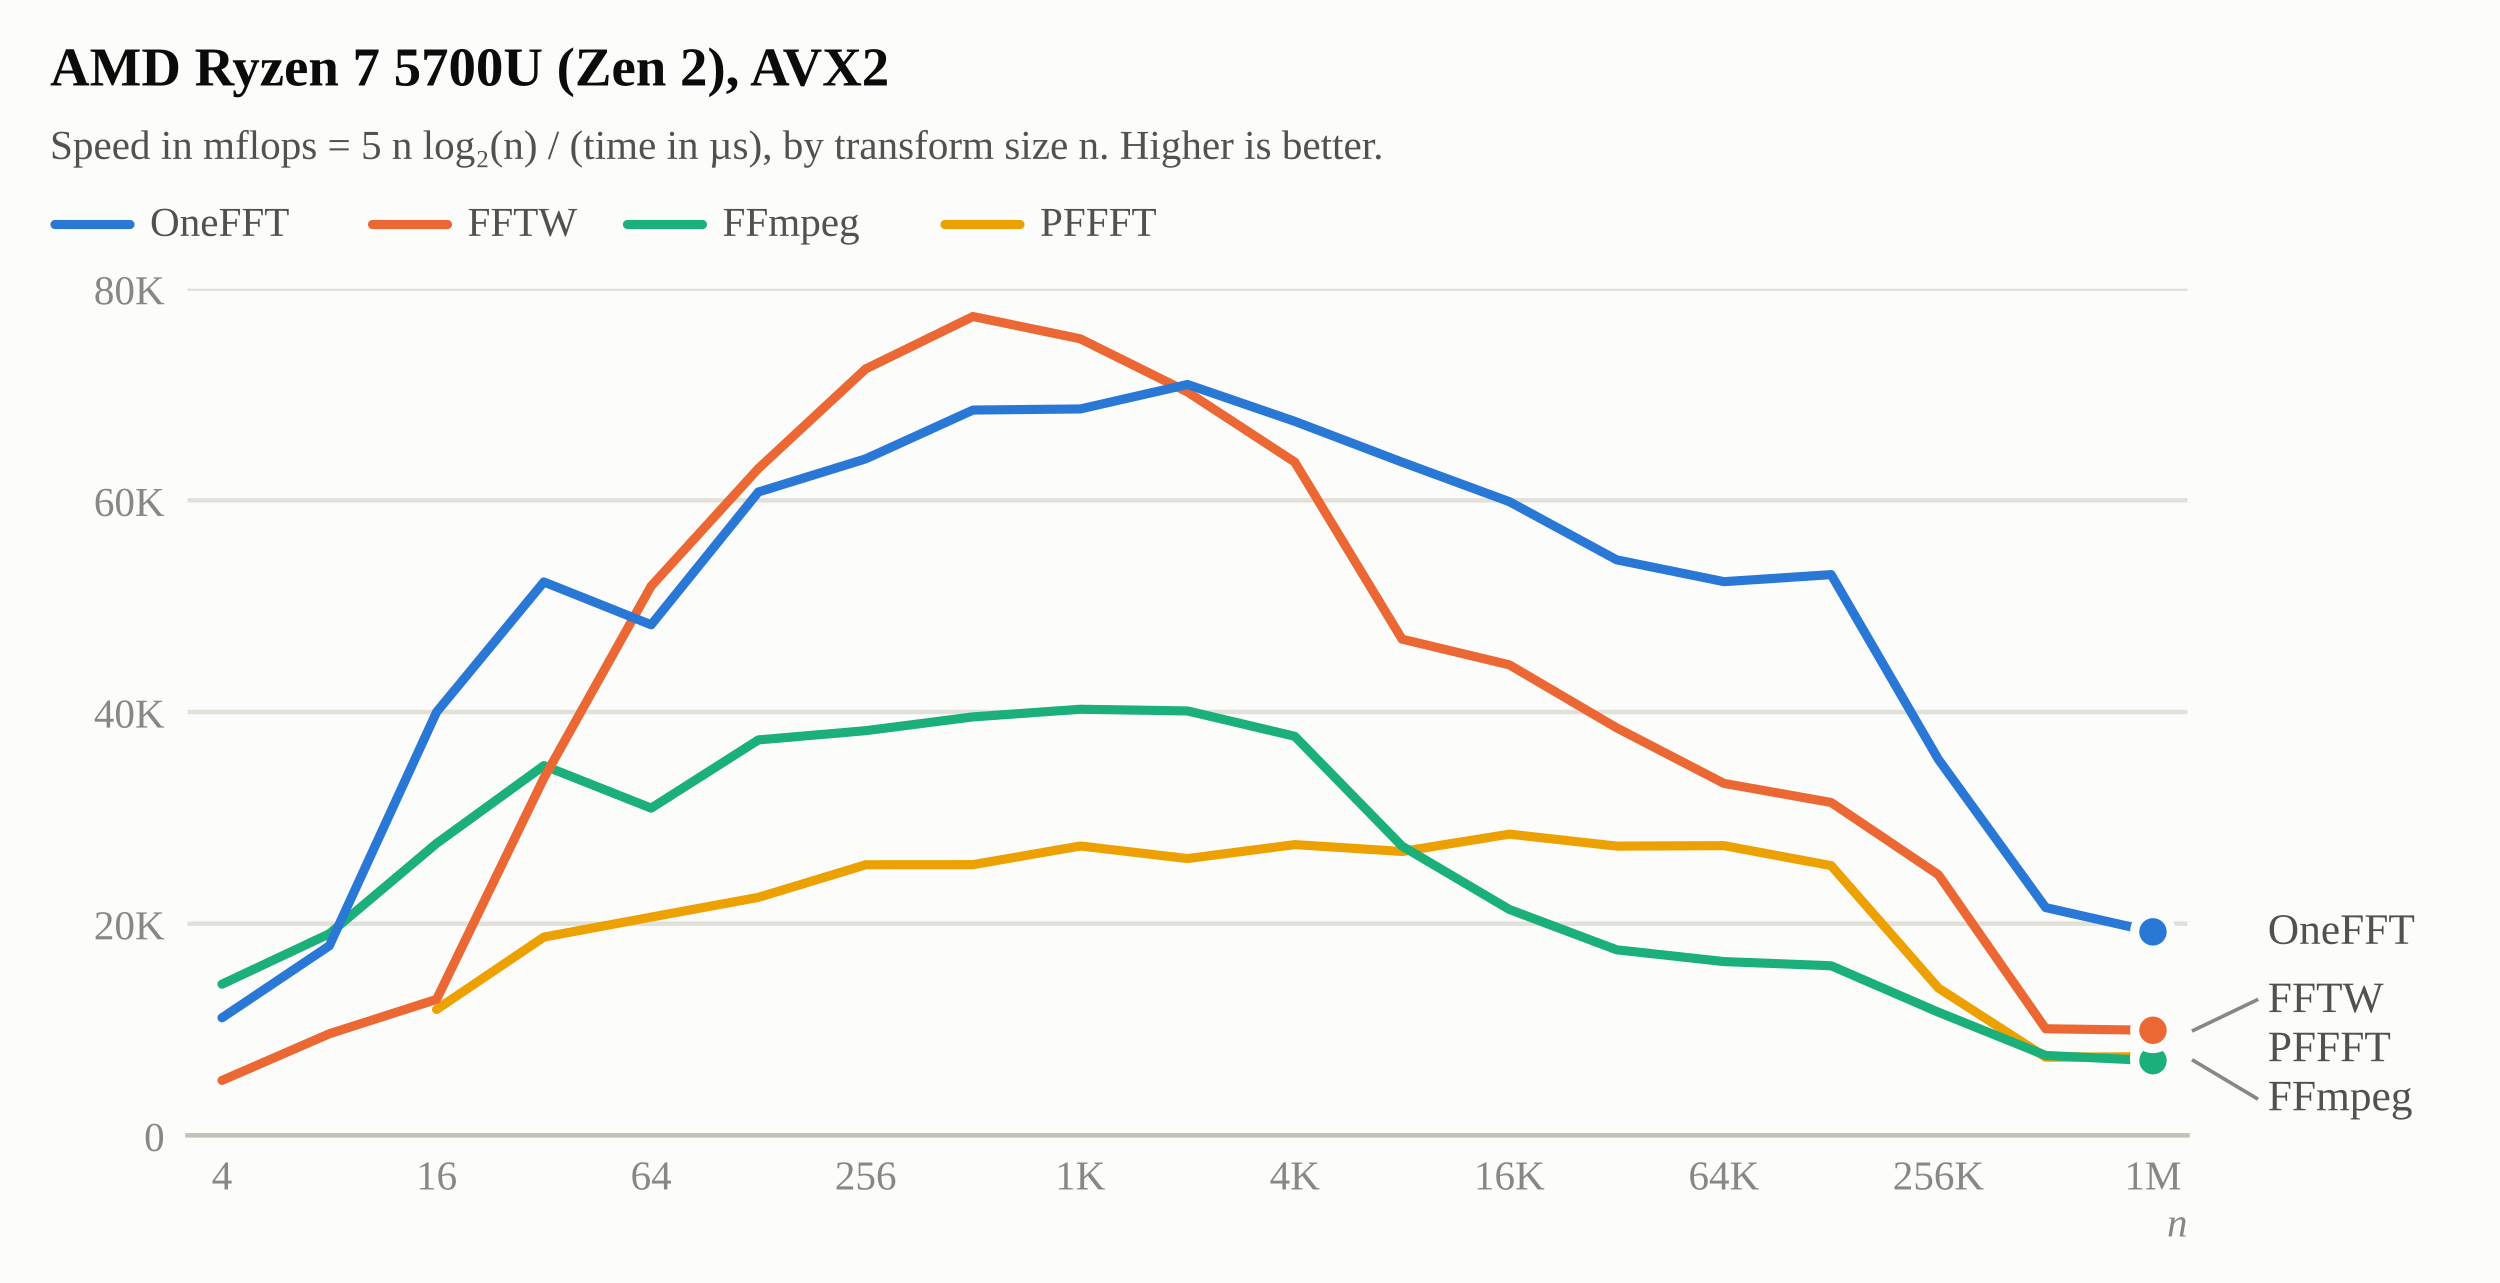
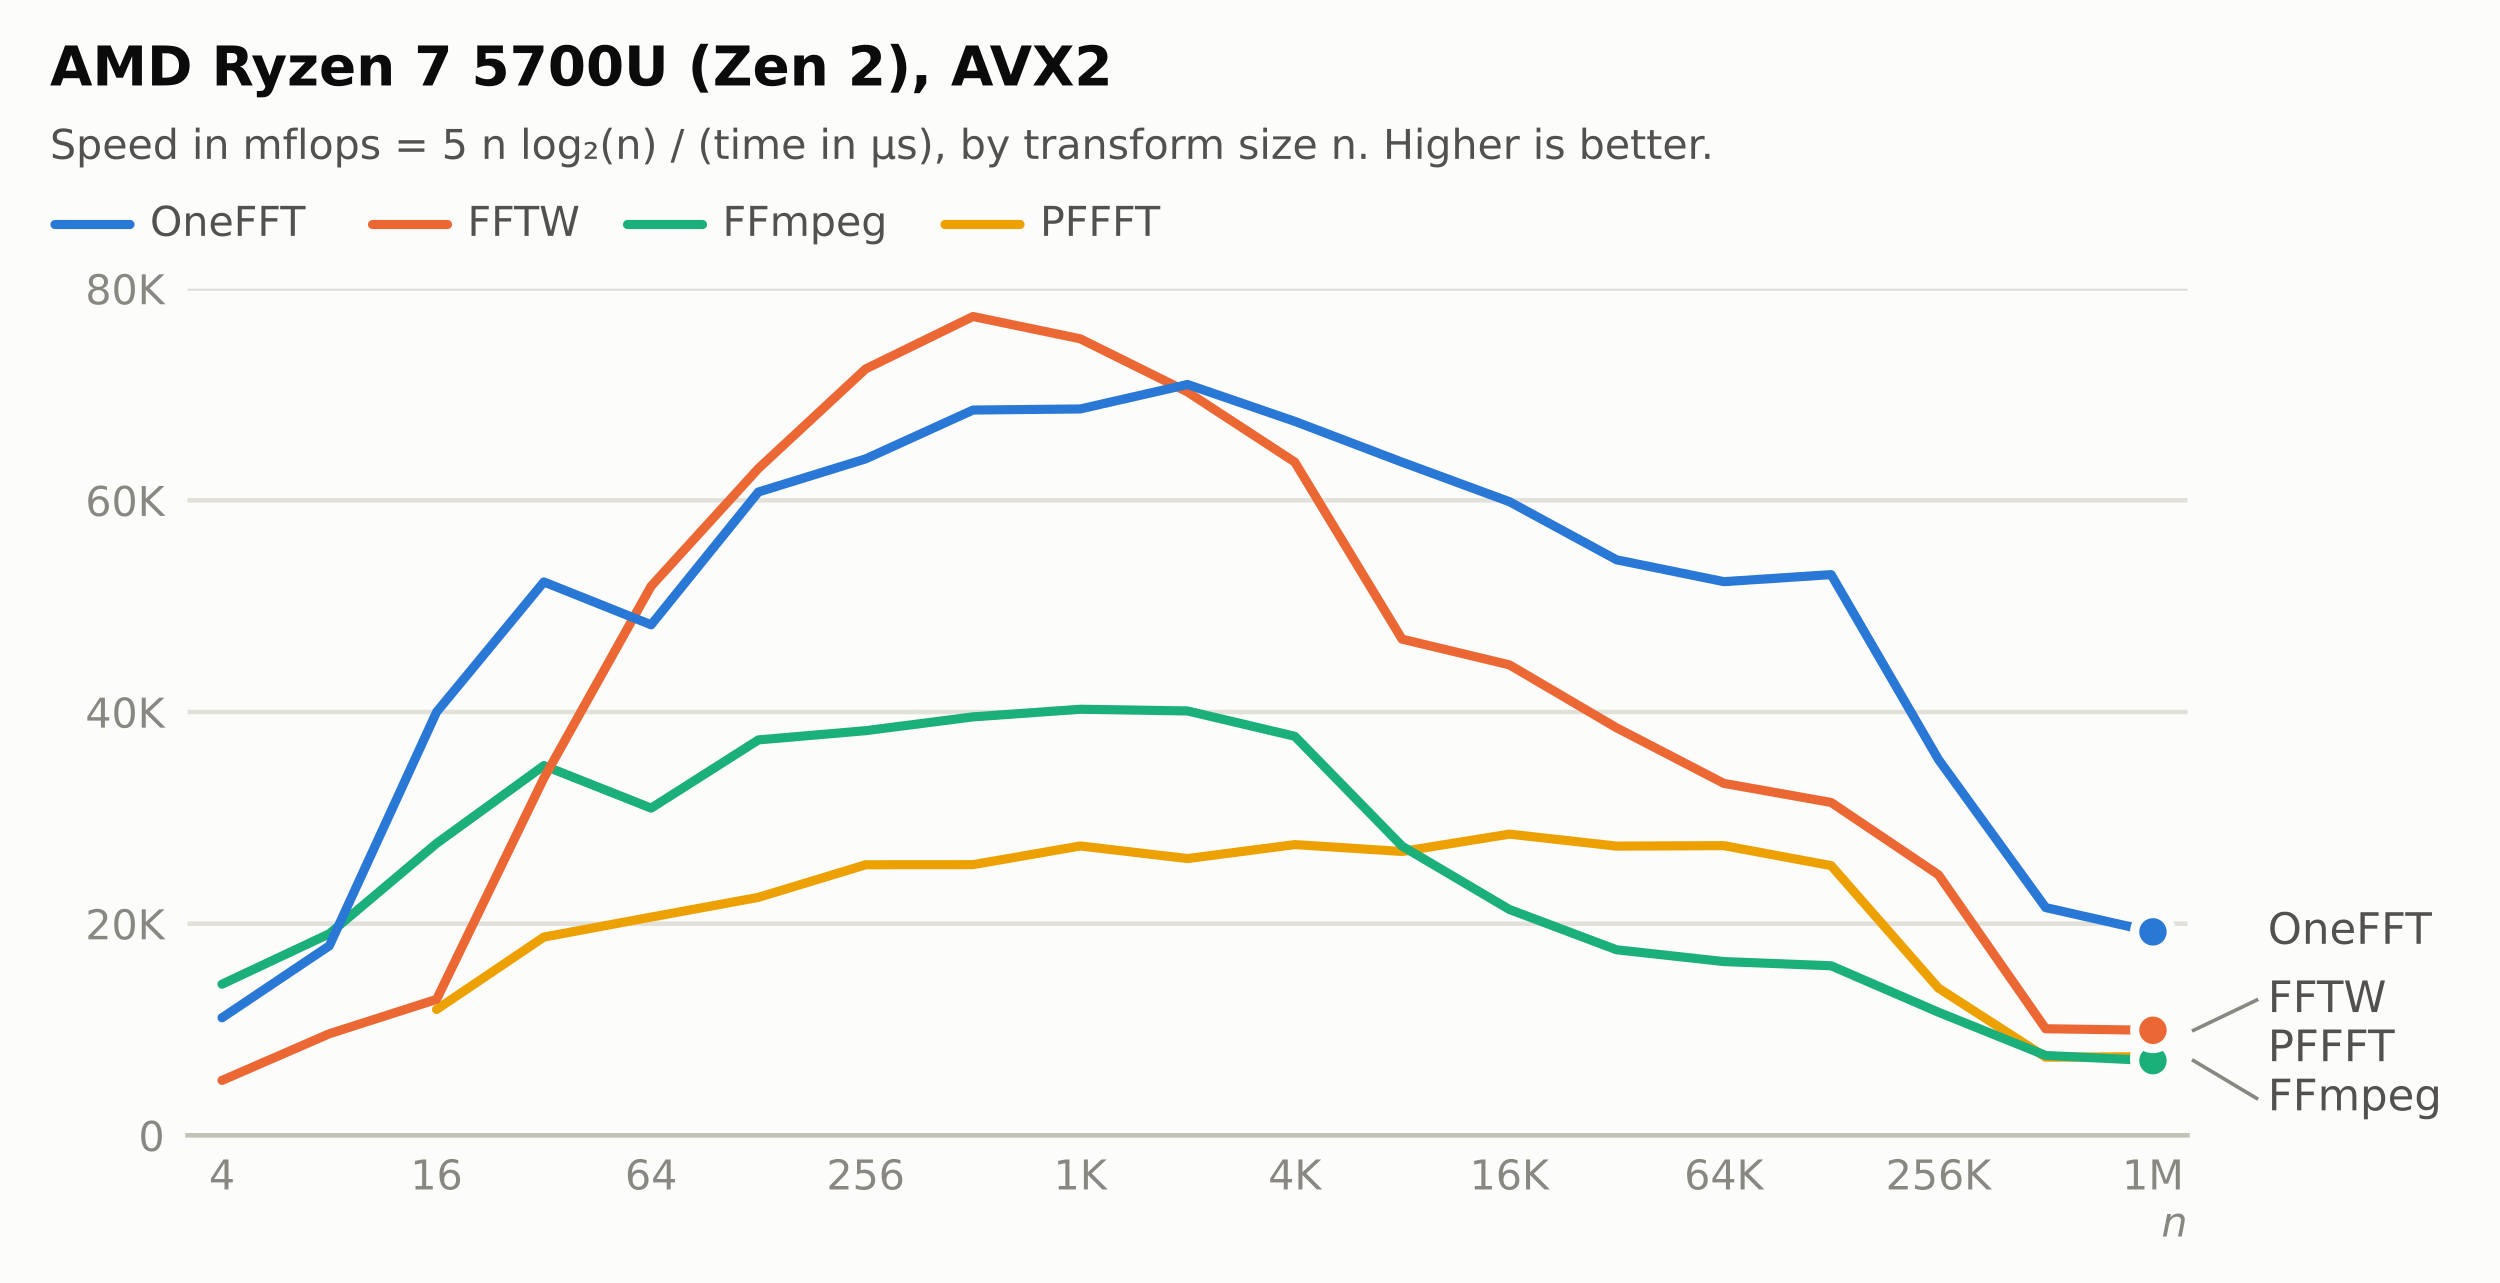
<svg xmlns="http://www.w3.org/2000/svg" xmlns:xlink="http://www.w3.org/1999/xlink" width="547.2pt" height="280.8pt" viewBox="0 0 547.2 280.8" version="1.1">
  <defs>
    <style type="text/css">*{stroke-linejoin: round; stroke-linecap: butt}</style>
  </defs>
  <g id="figure_1">
    <g id="patch_1">
      <path d="M 0 280.8  L 547.2 280.8  L 547.2 0  L 0 0  z " style="fill: #fcfcfb" />
    </g>
    <g id="axes_1">
      <g id="patch_2">
        <path d="M 41.04 248.508  L 478.8 248.508  L 478.8 63.18  L 41.04 63.18  z " style="fill: #fcfcfb" />
      </g>
      <g id="matplotlib.axis_1">
        <g id="xtick_1">
          <g id="line2d_1" />
          <g id="text_1">
-             <text style="font-size: 9px; font-family: system-ui, -apple-system, 'Segoe UI', system-ui, -apple-system, 'Segoe UI', 'system-ui, -apple-system, 'Segoe UI', 'DejaVu Sans', sans-serif', sans-serif, sans-serif; text-anchor: middle; fill: #898781" x="48.599" y="260.347" transform="rotate(-0 48.59891 260.3466)">4</text>
+             <text style="font-size: 9px; font-family: system-ui, -apple-system, 'Segoe UI', 'DejaVu Sans', sans-serif; text-anchor: middle; fill: #898781" x="48.599" y="260.347" transform="rotate(-0 48.59891 260.3466)">4</text>
          </g>
        </g>
        <g id="xtick_2">
          <g id="line2d_2" />
          <g id="text_2">
-             <text style="font-size: 9px; font-family: system-ui, -apple-system, 'Segoe UI', system-ui, -apple-system, 'Segoe UI', 'system-ui, -apple-system, 'Segoe UI', 'DejaVu Sans', sans-serif', sans-serif, sans-serif; text-anchor: middle; fill: #898781" x="95.559" y="260.347" transform="rotate(-0 95.55915 260.3466)">16</text>
+             <text style="font-size: 9px; font-family: system-ui, -apple-system, 'Segoe UI', 'DejaVu Sans', sans-serif; text-anchor: middle; fill: #898781" x="95.559" y="260.347" transform="rotate(-0 95.55915 260.3466)">16</text>
          </g>
        </g>
        <g id="xtick_3">
          <g id="line2d_3" />
          <g id="text_3">
-             <text style="font-size: 9px; font-family: system-ui, -apple-system, 'Segoe UI', system-ui, -apple-system, 'Segoe UI', 'system-ui, -apple-system, 'Segoe UI', 'DejaVu Sans', sans-serif', sans-serif, sans-serif; text-anchor: middle; fill: #898781" x="142.519" y="260.347" transform="rotate(-0 142.5194 260.3466)">64</text>
+             <text style="font-size: 9px; font-family: system-ui, -apple-system, 'Segoe UI', 'DejaVu Sans', sans-serif; text-anchor: middle; fill: #898781" x="142.519" y="260.347" transform="rotate(-0 142.5194 260.3466)">64</text>
          </g>
        </g>
        <g id="xtick_4">
          <g id="line2d_4" />
          <g id="text_4">
-             <text style="font-size: 9px; font-family: system-ui, -apple-system, 'Segoe UI', system-ui, -apple-system, 'Segoe UI', 'system-ui, -apple-system, 'Segoe UI', 'DejaVu Sans', sans-serif', sans-serif, sans-serif; text-anchor: middle; fill: #898781" x="189.48" y="260.347" transform="rotate(-0 189.4796 260.3466)">256</text>
+             <text style="font-size: 9px; font-family: system-ui, -apple-system, 'Segoe UI', 'DejaVu Sans', sans-serif; text-anchor: middle; fill: #898781" x="189.48" y="260.347" transform="rotate(-0 189.4796 260.3466)">256</text>
          </g>
        </g>
        <g id="xtick_5">
          <g id="line2d_5" />
          <g id="text_5">
-             <text style="font-size: 9px; font-family: system-ui, -apple-system, 'Segoe UI', system-ui, -apple-system, 'Segoe UI', 'system-ui, -apple-system, 'Segoe UI', 'DejaVu Sans', sans-serif', sans-serif, sans-serif; text-anchor: middle; fill: #898781" x="236.44" y="260.347" transform="rotate(-0 236.4399 260.3466)">1K</text>
+             <text style="font-size: 9px; font-family: system-ui, -apple-system, 'Segoe UI', 'DejaVu Sans', sans-serif; text-anchor: middle; fill: #898781" x="236.44" y="260.347" transform="rotate(-0 236.4399 260.3466)">1K</text>
          </g>
        </g>
        <g id="xtick_6">
          <g id="line2d_6" />
          <g id="text_6">
-             <text style="font-size: 9px; font-family: system-ui, -apple-system, 'Segoe UI', system-ui, -apple-system, 'Segoe UI', 'system-ui, -apple-system, 'Segoe UI', 'DejaVu Sans', sans-serif', sans-serif, sans-serif; text-anchor: middle; fill: #898781" x="283.4" y="260.347" transform="rotate(-0 283.4001 260.3466)">4K</text>
+             <text style="font-size: 9px; font-family: system-ui, -apple-system, 'Segoe UI', 'DejaVu Sans', sans-serif; text-anchor: middle; fill: #898781" x="283.4" y="260.347" transform="rotate(-0 283.4001 260.3466)">4K</text>
          </g>
        </g>
        <g id="xtick_7">
          <g id="line2d_7" />
          <g id="text_7">
-             <text style="font-size: 9px; font-family: system-ui, -apple-system, 'Segoe UI', system-ui, -apple-system, 'Segoe UI', 'system-ui, -apple-system, 'Segoe UI', 'DejaVu Sans', sans-serif', sans-serif, sans-serif; text-anchor: middle; fill: #898781" x="330.36" y="260.347" transform="rotate(-0 330.3604 260.3466)">16K</text>
+             <text style="font-size: 9px; font-family: system-ui, -apple-system, 'Segoe UI', 'DejaVu Sans', sans-serif; text-anchor: middle; fill: #898781" x="330.36" y="260.347" transform="rotate(-0 330.3604 260.3466)">16K</text>
          </g>
        </g>
        <g id="xtick_8">
          <g id="line2d_8" />
          <g id="text_8">
-             <text style="font-size: 9px; font-family: system-ui, -apple-system, 'Segoe UI', system-ui, -apple-system, 'Segoe UI', 'system-ui, -apple-system, 'Segoe UI', 'DejaVu Sans', sans-serif', sans-serif, sans-serif; text-anchor: middle; fill: #898781" x="377.321" y="260.347" transform="rotate(-0 377.3206 260.3466)">64K</text>
+             <text style="font-size: 9px; font-family: system-ui, -apple-system, 'Segoe UI', 'DejaVu Sans', sans-serif; text-anchor: middle; fill: #898781" x="377.321" y="260.347" transform="rotate(-0 377.3206 260.3466)">64K</text>
          </g>
        </g>
        <g id="xtick_9">
          <g id="line2d_9" />
          <g id="text_9">
-             <text style="font-size: 9px; font-family: system-ui, -apple-system, 'Segoe UI', system-ui, -apple-system, 'Segoe UI', 'system-ui, -apple-system, 'Segoe UI', 'DejaVu Sans', sans-serif', sans-serif, sans-serif; text-anchor: middle; fill: #898781" x="424.281" y="260.347" transform="rotate(-0 424.2808 260.3466)">256K</text>
+             <text style="font-size: 9px; font-family: system-ui, -apple-system, 'Segoe UI', 'DejaVu Sans', sans-serif; text-anchor: middle; fill: #898781" x="424.281" y="260.347" transform="rotate(-0 424.2808 260.3466)">256K</text>
          </g>
        </g>
        <g id="xtick_10">
          <g id="line2d_10" />
          <g id="text_10">
-             <text style="font-size: 9px; font-family: system-ui, -apple-system, 'Segoe UI', system-ui, -apple-system, 'Segoe UI', 'system-ui, -apple-system, 'Segoe UI', 'DejaVu Sans', sans-serif', sans-serif, sans-serif; text-anchor: middle; fill: #898781" x="471.241" y="260.347" transform="rotate(-0 471.2411 260.3466)">1M</text>
+             <text style="font-size: 9px; font-family: system-ui, -apple-system, 'Segoe UI', 'DejaVu Sans', sans-serif; text-anchor: middle; fill: #898781" x="471.241" y="260.347" transform="rotate(-0 471.2411 260.3466)">1M</text>
          </g>
        </g>
      </g>
      <g id="matplotlib.axis_2">
        <g id="ytick_1">
          <g id="line2d_11">
            <path d="M 41.04 248.508  L 478.8 248.508  " clip-path="url(#p783c82a42f)" style="fill: none; stroke: #e1e0d9; stroke-linecap: square" />
          </g>
          <g id="line2d_12" />
          <g id="text_11">
-             <text style="font-size: 9px; font-family: system-ui, -apple-system, 'Segoe UI', system-ui, -apple-system, 'Segoe UI', 'system-ui, -apple-system, 'Segoe UI', 'DejaVu Sans', sans-serif', sans-serif, sans-serif; text-anchor: end; fill: #898781" x="36.04" y="251.927" transform="rotate(-0 36.04 251.9273)">0</text>
+             <text style="font-size: 9px; font-family: system-ui, -apple-system, 'Segoe UI', 'DejaVu Sans', sans-serif; text-anchor: end; fill: #898781" x="36.04" y="251.927" transform="rotate(-0 36.04 251.9273)">0</text>
          </g>
        </g>
        <g id="ytick_2">
          <g id="line2d_13">
            <path d="M 41.04 202.176  L 478.8 202.176  " clip-path="url(#p783c82a42f)" style="fill: none; stroke: #e1e0d9; stroke-linecap: square" />
          </g>
          <g id="line2d_14" />
          <g id="text_12">
-             <text style="font-size: 9px; font-family: system-ui, -apple-system, 'Segoe UI', system-ui, -apple-system, 'Segoe UI', 'system-ui, -apple-system, 'Segoe UI', 'DejaVu Sans', sans-serif', sans-serif, sans-serif; text-anchor: end; fill: #898781" x="36.04" y="205.595" transform="rotate(-0 36.04 205.5953)">20K</text>
+             <text style="font-size: 9px; font-family: system-ui, -apple-system, 'Segoe UI', 'DejaVu Sans', sans-serif; text-anchor: end; fill: #898781" x="36.04" y="205.595" transform="rotate(-0 36.04 205.5953)">20K</text>
          </g>
        </g>
        <g id="ytick_3">
          <g id="line2d_15">
            <path d="M 41.04 155.844  L 478.8 155.844  " clip-path="url(#p783c82a42f)" style="fill: none; stroke: #e1e0d9; stroke-linecap: square" />
          </g>
          <g id="line2d_16" />
          <g id="text_13">
-             <text style="font-size: 9px; font-family: system-ui, -apple-system, 'Segoe UI', system-ui, -apple-system, 'Segoe UI', 'system-ui, -apple-system, 'Segoe UI', 'DejaVu Sans', sans-serif', sans-serif, sans-serif; text-anchor: end; fill: #898781" x="36.04" y="159.263" transform="rotate(-0 36.04 159.2633)">40K</text>
+             <text style="font-size: 9px; font-family: system-ui, -apple-system, 'Segoe UI', 'DejaVu Sans', sans-serif; text-anchor: end; fill: #898781" x="36.04" y="159.263" transform="rotate(-0 36.04 159.2633)">40K</text>
          </g>
        </g>
        <g id="ytick_4">
          <g id="line2d_17">
            <path d="M 41.04 109.512  L 478.8 109.512  " clip-path="url(#p783c82a42f)" style="fill: none; stroke: #e1e0d9; stroke-linecap: square" />
          </g>
          <g id="line2d_18" />
          <g id="text_14">
-             <text style="font-size: 9px; font-family: system-ui, -apple-system, 'Segoe UI', system-ui, -apple-system, 'Segoe UI', 'system-ui, -apple-system, 'Segoe UI', 'DejaVu Sans', sans-serif', sans-serif, sans-serif; text-anchor: end; fill: #898781" x="36.04" y="112.931" transform="rotate(-0 36.04 112.9313)">60K</text>
+             <text style="font-size: 9px; font-family: system-ui, -apple-system, 'Segoe UI', 'DejaVu Sans', sans-serif; text-anchor: end; fill: #898781" x="36.04" y="112.931" transform="rotate(-0 36.04 112.9313)">60K</text>
          </g>
        </g>
        <g id="ytick_5">
          <g id="line2d_19">
            <path d="M 41.04 63.18  L 478.8 63.18  " clip-path="url(#p783c82a42f)" style="fill: none; stroke: #e1e0d9; stroke-linecap: square" />
          </g>
          <g id="line2d_20" />
          <g id="text_15">
-             <text style="font-size: 9px; font-family: system-ui, -apple-system, 'Segoe UI', system-ui, -apple-system, 'Segoe UI', 'system-ui, -apple-system, 'Segoe UI', 'DejaVu Sans', sans-serif', sans-serif, sans-serif; text-anchor: end; fill: #898781" x="36.04" y="66.599" transform="rotate(-0 36.04 66.5993)">80K</text>
+             <text style="font-size: 9px; font-family: system-ui, -apple-system, 'Segoe UI', 'DejaVu Sans', sans-serif; text-anchor: end; fill: #898781" x="36.04" y="66.599" transform="rotate(-0 36.04 66.5993)">80K</text>
          </g>
        </g>
      </g>
      <g id="line2d_21">
        <path d="M 480.129 232.156  L 493.916 240.398  " style="fill: none; stroke: #898781; stroke-width: 0.8; stroke-linecap: square" />
      </g>
      <g id="line2d_22">
        <path d="M 480.129 225.507  L 493.916 218.9  " style="fill: none; stroke: #898781; stroke-width: 0.8; stroke-linecap: square" />
      </g>
      <g id="line2d_23">
        <path d="M 95.559 220.95  L 119.039 205.106  L 142.519 200.733  L 166 196.408  L 189.48 189.277  L 212.96 189.256  L 236.44 185.168  L 259.92 187.922  L 283.4 184.866  L 306.88 186.374  L 330.36 182.575  L 353.84 185.196  L 377.321 185.095  L 400.801 189.471  L 424.281 216.268  L 447.761 231.401  L 471.241 231.285  " clip-path="url(#p783c82a42f)" style="fill: none; stroke: #eda100; stroke-width: 2; stroke-linecap: round" />
      </g>
      <g id="line2d_24">
        <path d="M 48.599 215.414  L 72.079 204.382  L 95.559 184.602  L 119.039 167.579  L 142.519 176.884  L 166 161.949  L 189.48 159.927  L 212.96 156.909  L 236.44 155.239  L 259.92 155.613  L 283.4 161.158  L 306.88 185.201  L 330.36 199.059  L 353.84 207.895  L 377.321 210.472  L 400.801 211.392  L 424.281 221.556  L 447.761 231.02  L 471.241 232.156  " clip-path="url(#p783c82a42f)" style="fill: none; stroke: #1baf7a; stroke-width: 2; stroke-linecap: round" />
      </g>
      <g id="line2d_25">
        <path d="M 48.599 236.474  L 72.079 226.269  L 95.559 218.736  L 119.039 170.311  L 142.519 128.295  L 166 102.539  L 189.48 80.743  L 212.96 69.279  L 236.44 74.159  L 259.92 85.796  L 283.4 101.144  L 306.88 139.898  L 330.36 145.52  L 353.84 159.305  L 377.321 171.469  L 400.801 175.65  L 424.281 191.461  L 447.761 225.173  L 471.241 225.507  " clip-path="url(#p783c82a42f)" style="fill: none; stroke: #eb6834; stroke-width: 2; stroke-linecap: round" />
      </g>
      <g id="patch_3">
        <path d="M 41.04 248.508  L 478.8 248.508  " style="fill: none; stroke: #c3c2b7; stroke-linejoin: miter; stroke-linecap: square" />
      </g>
      <g id="line2d_26">
        <path d="M 48.599 222.768  L 72.079 207.017  L 95.559 155.844  L 119.039 127.379  L 142.519 136.752  L 166 107.689  L 189.48 100.431  L 212.96 89.75  L 236.44 89.513  L 259.92 84.156  L 283.4 92.228  L 306.88 101.159  L 330.36 109.804  L 353.84 122.536  L 377.321 127.314  L 400.801 125.771  L 424.281 166.218  L 447.761 198.653  L 471.241 203.966  " clip-path="url(#p783c82a42f)" style="fill: none; stroke: #2a78d6; stroke-width: 2; stroke-linecap: round" />
      </g>
      <g id="text_16">
-         <text style="font-size: 9.5px; font-family: system-ui, -apple-system, 'Segoe UI', system-ui, -apple-system, 'Segoe UI', 'system-ui, -apple-system, 'Segoe UI', 'DejaVu Sans', sans-serif', sans-serif, sans-serif; text-anchor: start; fill: #52514e" x="496.374" y="243.02" transform="rotate(-0 496.374 243.0195)">FFmpeg</text>
+         <text style="font-size: 9.5px; font-family: system-ui, -apple-system, 'Segoe UI', 'DejaVu Sans', sans-serif; text-anchor: start; fill: #52514e" x="496.374" y="243.02" transform="rotate(-0 496.374 243.0195)">FFmpeg</text>
      </g>
      <g id="text_17">
-         <text style="font-size: 9.5px; font-family: system-ui, -apple-system, 'Segoe UI', system-ui, -apple-system, 'Segoe UI', 'system-ui, -apple-system, 'Segoe UI', 'DejaVu Sans', sans-serif', sans-serif, sans-serif; text-anchor: start; fill: #52514e" x="496.374" y="232.271" transform="rotate(-0 496.374 232.2705)">PFFFT</text>
+         <text style="font-size: 9.5px; font-family: system-ui, -apple-system, 'Segoe UI', 'DejaVu Sans', sans-serif; text-anchor: start; fill: #52514e" x="496.374" y="232.271" transform="rotate(-0 496.374 232.2705)">PFFFT</text>
      </g>
      <g id="text_18">
-         <text style="font-size: 9.5px; font-family: system-ui, -apple-system, 'Segoe UI', system-ui, -apple-system, 'Segoe UI', 'system-ui, -apple-system, 'Segoe UI', 'DejaVu Sans', sans-serif', sans-serif, sans-serif; text-anchor: start; fill: #52514e" x="496.374" y="221.521" transform="rotate(-0 496.374 221.5215)">FFTW</text>
+         <text style="font-size: 9.5px; font-family: system-ui, -apple-system, 'Segoe UI', 'DejaVu Sans', sans-serif; text-anchor: start; fill: #52514e" x="496.374" y="221.521" transform="rotate(-0 496.374 221.5215)">FFTW</text>
      </g>
      <g id="text_19">
-         <text style="font-size: 9.5px; font-family: system-ui, -apple-system, 'Segoe UI', system-ui, -apple-system, 'Segoe UI', 'system-ui, -apple-system, 'Segoe UI', 'DejaVu Sans', sans-serif', sans-serif, sans-serif; text-anchor: start; fill: #52514e" x="496.374" y="206.587" transform="rotate(-0 496.374 206.5871)">OneFFT</text>
+         <text style="font-size: 9.5px; font-family: system-ui, -apple-system, 'Segoe UI', 'DejaVu Sans', sans-serif; text-anchor: start; fill: #52514e" x="496.374" y="206.587" transform="rotate(-0 496.374 206.5871)">OneFFT</text>
      </g>
      <g id="line2d_27">
        <path d="M 471.241 231.285  " style="fill: none; stroke: #1f77b4; stroke-width: 1.5; stroke-linecap: square" />
        <defs>
          <path id="m5d4fb2577f" d="M 0 4  C 1.061 4 2.078 3.579 2.828 2.828  C 3.579 2.078 4 1.061 4 0  C 4 -1.061 3.579 -2.078 2.828 -2.828  C 2.078 -3.579 1.061 -4 0 -4  C -1.061 -4 -2.078 -3.579 -2.828 -2.828  C -3.579 -2.078 -4 -1.061 -4 0  C -4 1.061 -3.579 2.078 -2.828 2.828  C -2.078 3.579 -1.061 4 0 4  z " style="stroke: #fcfcfb; stroke-width: 2" />
        </defs>
        <g>
          <use xlink:href="#m5d4fb2577f" x="471.241" y="231.285" style="fill: #eda100; stroke: #fcfcfb; stroke-width: 2" />
        </g>
      </g>
      <g id="line2d_28">
        <path d="M 471.241 232.156  " style="fill: none; stroke: #ff7f0e; stroke-width: 1.5; stroke-linecap: square" />
        <defs>
          <path id="mb385538bec" d="M 0 4  C 1.061 4 2.078 3.579 2.828 2.828  C 3.579 2.078 4 1.061 4 0  C 4 -1.061 3.579 -2.078 2.828 -2.828  C 2.078 -3.579 1.061 -4 0 -4  C -1.061 -4 -2.078 -3.579 -2.828 -2.828  C -3.579 -2.078 -4 -1.061 -4 0  C -4 1.061 -3.579 2.078 -2.828 2.828  C -2.078 3.579 -1.061 4 0 4  z " style="stroke: #fcfcfb; stroke-width: 2" />
        </defs>
        <g>
          <use xlink:href="#mb385538bec" x="471.241" y="232.156" style="fill: #1baf7a; stroke: #fcfcfb; stroke-width: 2" />
        </g>
      </g>
      <g id="line2d_29">
        <path d="M 471.241 225.507  " style="fill: none; stroke: #2ca02c; stroke-width: 1.5; stroke-linecap: square" />
        <defs>
          <path id="m1467af2e55" d="M 0 4  C 1.061 4 2.078 3.579 2.828 2.828  C 3.579 2.078 4 1.061 4 0  C 4 -1.061 3.579 -2.078 2.828 -2.828  C 2.078 -3.579 1.061 -4 0 -4  C -1.061 -4 -2.078 -3.579 -2.828 -2.828  C -3.579 -2.078 -4 -1.061 -4 0  C -4 1.061 -3.579 2.078 -2.828 2.828  C -2.078 3.579 -1.061 4 0 4  z " style="stroke: #fcfcfb; stroke-width: 2" />
        </defs>
        <g>
          <use xlink:href="#m1467af2e55" x="471.241" y="225.507" style="fill: #eb6834; stroke: #fcfcfb; stroke-width: 2" />
        </g>
      </g>
      <g id="line2d_30">
        <path d="M 471.241 203.966  " style="fill: none; stroke: #d62728; stroke-width: 1.5; stroke-linecap: square" />
        <defs>
          <path id="mdb0aa99128" d="M 0 4  C 1.061 4 2.078 3.579 2.828 2.828  C 3.579 2.078 4 1.061 4 0  C 4 -1.061 3.579 -2.078 2.828 -2.828  C 2.078 -3.579 1.061 -4 0 -4  C -1.061 -4 -2.078 -3.579 -2.828 -2.828  C -3.579 -2.078 -4 -1.061 -4 0  C -4 1.061 -3.579 2.078 -2.828 2.828  C -2.078 3.579 -1.061 4 0 4  z " style="stroke: #fcfcfb; stroke-width: 2" />
        </defs>
        <g>
          <use xlink:href="#mdb0aa99128" x="471.241" y="203.966" style="fill: #2a78d6; stroke: #fcfcfb; stroke-width: 2" />
        </g>
      </g>
    </g>
    <g id="line2d_31">
      <path d="M 12.038 49.14  L 28.454 49.14  " style="fill: none; stroke: #2a78d6; stroke-width: 2; stroke-linecap: round" />
    </g>
    <g id="line2d_32">
      <path d="M 81.533 49.14  L 97.949 49.14  " style="fill: none; stroke: #eb6834; stroke-width: 2; stroke-linecap: round" />
    </g>
    <g id="line2d_33">
      <path d="M 137.347 49.14  L 153.763 49.14  " style="fill: none; stroke: #1baf7a; stroke-width: 2; stroke-linecap: round" />
    </g>
    <g id="line2d_34">
      <path d="M 206.842 49.14  L 223.258 49.14  " style="fill: none; stroke: #eda100; stroke-width: 2; stroke-linecap: round" />
    </g>
    <g id="text_20">
-       <text style="font-weight: 700; font-size: 12px; font-family: system-ui, -apple-system, 'Segoe UI', system-ui, -apple-system, 'Segoe UI', 'system-ui, -apple-system, 'Segoe UI', 'DejaVu Sans', sans-serif', sans-serif, sans-serif; text-anchor: start; fill: #0b0b0b" x="10.944" y="18.702" transform="rotate(-0 10.944 18.70181)">AMD Ryzen 7 5700U (Zen 2), AVX2</text>
+       <text style="font-weight: 700; font-size: 12px; font-family: system-ui, -apple-system, 'Segoe UI', 'DejaVu Sans', sans-serif; text-anchor: start; fill: #0b0b0b" x="10.944" y="18.702" transform="rotate(-0 10.944 18.70181)">AMD Ryzen 7 5700U (Zen 2), AVX2</text>
    </g>
    <g id="text_21">
-       <text style="font-size: 9px; font-family: system-ui, -apple-system, 'Segoe UI', system-ui, -apple-system, 'Segoe UI', 'system-ui, -apple-system, 'Segoe UI', 'DejaVu Sans', sans-serif', sans-serif, sans-serif; text-anchor: start; fill: #52514e" x="10.944" y="34.775" transform="rotate(-0 10.944 34.77544)">Speed in mflops = 5 n log₂(n) / (time in µs), by transform size n. Higher is better.</text>
+       <text style="font-size: 9px; font-family: system-ui, -apple-system, 'Segoe UI', 'DejaVu Sans', sans-serif; text-anchor: start; fill: #52514e" x="10.944" y="34.775" transform="rotate(-0 10.944 34.77544)">Speed in mflops = 5 n log₂(n) / (time in µs), by transform size n. Higher is better.</text>
    </g>
    <g id="text_22">
-       <text style="font-size: 9px; font-family: system-ui, -apple-system, 'Segoe UI', system-ui, -apple-system, 'Segoe UI', 'system-ui, -apple-system, 'Segoe UI', 'DejaVu Sans', sans-serif', sans-serif, sans-serif; text-anchor: start; fill: #52514e" x="32.832" y="51.623" transform="rotate(-0 32.832 51.62344)">OneFFT</text>
+       <text style="font-size: 9px; font-family: system-ui, -apple-system, 'Segoe UI', 'DejaVu Sans', sans-serif; text-anchor: start; fill: #52514e" x="32.832" y="51.623" transform="rotate(-0 32.832 51.62344)">OneFFT</text>
    </g>
    <g id="text_23">
-       <text style="font-size: 9px; font-family: system-ui, -apple-system, 'Segoe UI', system-ui, -apple-system, 'Segoe UI', 'system-ui, -apple-system, 'Segoe UI', 'DejaVu Sans', sans-serif', sans-serif, sans-serif; text-anchor: start; fill: #52514e" x="102.326" y="51.623" transform="rotate(-0 102.3264 51.62344)">FFTW</text>
+       <text style="font-size: 9px; font-family: system-ui, -apple-system, 'Segoe UI', 'DejaVu Sans', sans-serif; text-anchor: start; fill: #52514e" x="102.326" y="51.623" transform="rotate(-0 102.3264 51.62344)">FFTW</text>
    </g>
    <g id="text_24">
-       <text style="font-size: 9px; font-family: system-ui, -apple-system, 'Segoe UI', system-ui, -apple-system, 'Segoe UI', 'system-ui, -apple-system, 'Segoe UI', 'DejaVu Sans', sans-serif', sans-serif, sans-serif; text-anchor: start; fill: #52514e" x="158.141" y="51.623" transform="rotate(-0 158.1408 51.62344)">FFmpeg</text>
+       <text style="font-size: 9px; font-family: system-ui, -apple-system, 'Segoe UI', 'DejaVu Sans', sans-serif; text-anchor: start; fill: #52514e" x="158.141" y="51.623" transform="rotate(-0 158.1408 51.62344)">FFmpeg</text>
    </g>
    <g id="text_25">
-       <text style="font-size: 9px; font-family: system-ui, -apple-system, 'Segoe UI', system-ui, -apple-system, 'Segoe UI', 'system-ui, -apple-system, 'Segoe UI', 'DejaVu Sans', sans-serif', sans-serif, sans-serif; text-anchor: start; fill: #52514e" x="227.635" y="51.623" transform="rotate(-0 227.6352 51.62344)">PFFFT</text>
+       <text style="font-size: 9px; font-family: system-ui, -apple-system, 'Segoe UI', 'DejaVu Sans', sans-serif; text-anchor: start; fill: #52514e" x="227.635" y="51.623" transform="rotate(-0 227.6352 51.62344)">PFFFT</text>
    </g>
    <g id="text_26">
-       <text style="font-style: italic; font-size: 9px; font-family: system-ui, -apple-system, 'Segoe UI', system-ui, -apple-system, 'Segoe UI', 'system-ui, -apple-system, 'Segoe UI', 'DejaVu Sans', sans-serif', sans-serif, sans-serif; text-anchor: end; fill: #898781" x="478.8" y="270.647" transform="rotate(-0 478.8 270.6474)">n</text>
+       <text style="font-style: italic; font-size: 9px; font-family: system-ui, -apple-system, 'Segoe UI', 'DejaVu Sans', sans-serif; text-anchor: end; fill: #898781" x="478.8" y="270.647" transform="rotate(-0 478.8 270.6474)">n</text>
    </g>
  </g>
  <defs>
    <clipPath id="p783c82a42f">
      <rect x="41.04" y="63.18" width="437.76" height="185.328" />
    </clipPath>
  </defs>
</svg>
